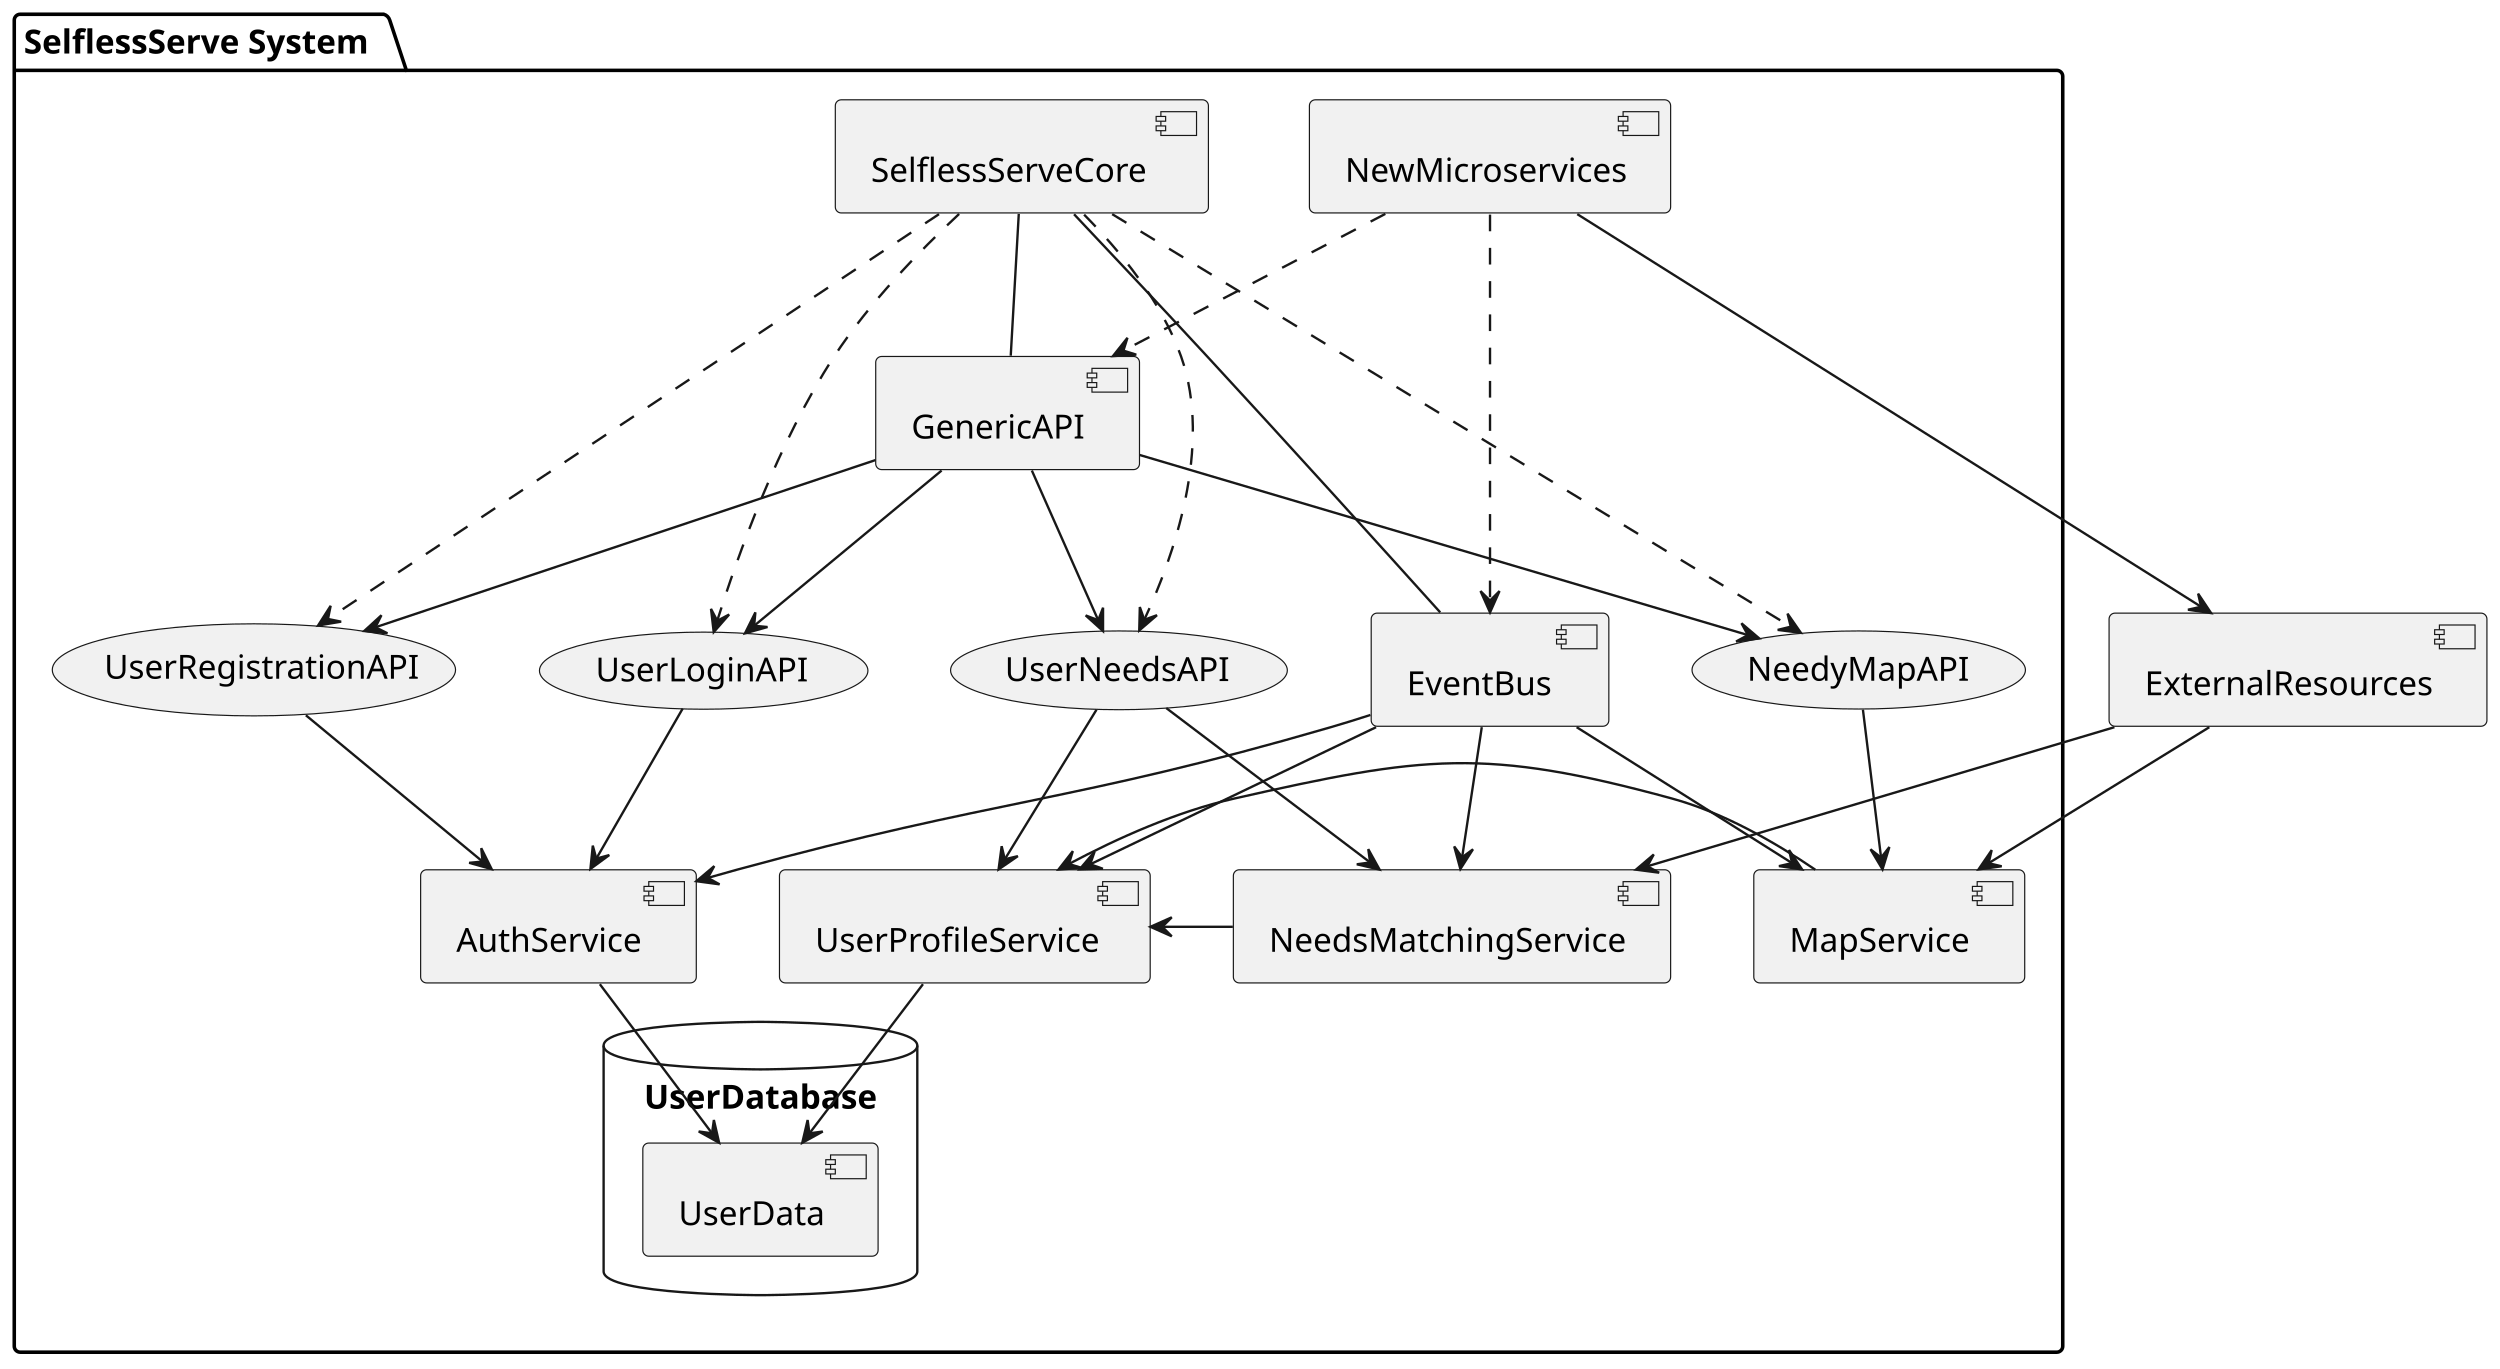
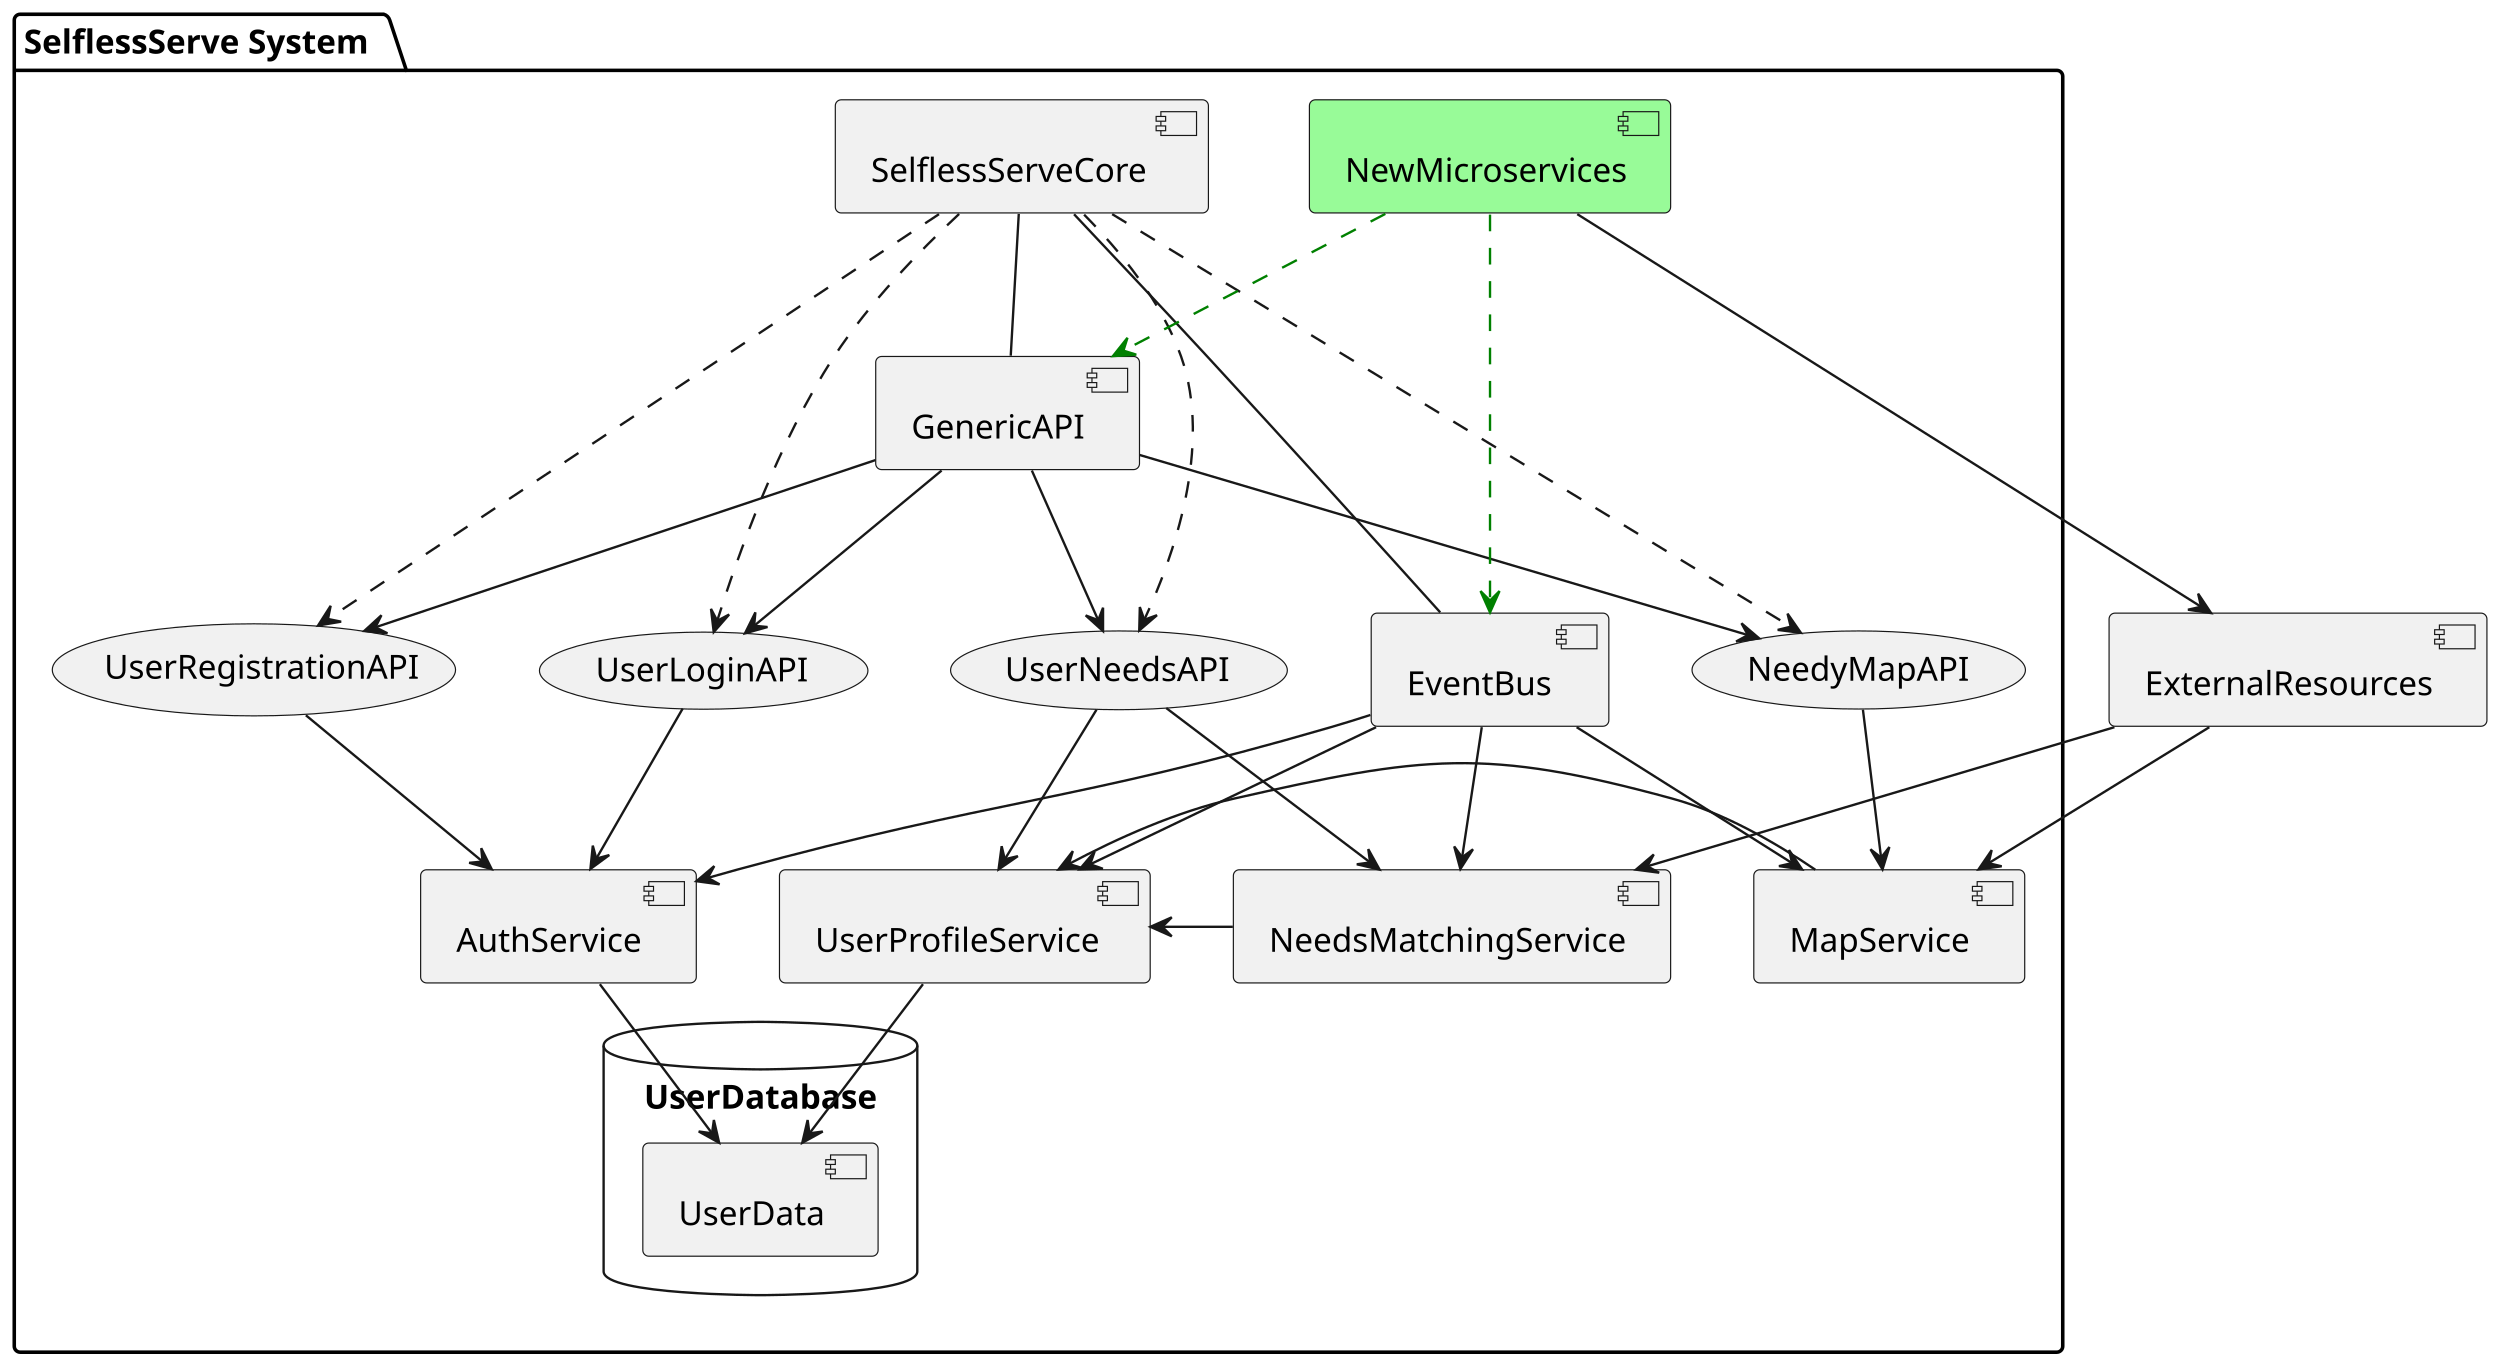
<svg xmlns="http://www.w3.org/2000/svg" contentStyleType="text/css" height="576px" preserveAspectRatio="none" style="width:1052px;height:576px;background:#FFFFFF;" version="1.1" viewBox="0 0 1052 576" width="1052px" zoomAndPan="magnify">
  <defs />
  <g>
    <g id="cluster_SelflessServe System">
      <path d="M8.5,6 L161.5,6 A3.75,3.75 0 0 1 164,8.5 L171,29.609 L865.5,29.609 A2.5,2.5 0 0 1 868,32.109 L868,566.5 A2.5,2.5 0 0 1 865.5,569 L8.5,569 A2.5,2.5 0 0 1 6,566.5 L6,8.5 A2.5,2.5 0 0 1 8.5,6 " fill="none" style="stroke:#000000;stroke-width:1.5;" />
      <line style="stroke:#000000;stroke-width:1.5;" x1="6" x2="171" y1="29.609" y2="29.609" />
      <text fill="#000000" font-family="sans-serif" font-size="14" font-weight="bold" lengthAdjust="spacing" textLength="152" x="10" y="22.533">SelflessServe System</text>
    </g>
    <g id="cluster_UserDatabase">
      <path d="M254,440 C254,430 320,430 320,430 C320,430 386,430 386,440 L386,535 C386,545 320,545 320,545 C320,545 254,545 254,535 L254,440 " fill="none" style="stroke:#181818;stroke-width:1.0;" />
      <path d="M254,440 C254,450 320,450 320,450 C320,450 386,450 386,440 " fill="none" style="stroke:#181818;stroke-width:1.0;" />
      <text fill="#000000" font-family="sans-serif" font-size="14" font-weight="bold" lengthAdjust="spacing" textLength="98" x="271" y="466.533">UserDatabase</text>
    </g>
    <g id="elem_SelflessServeCore">
      <rect fill="#F1F1F1" height="47.609" rx="2.5" ry="2.5" style="stroke:#181818;stroke-width:0.5;" width="157" x="351.5" y="42" />
      <rect fill="#F1F1F1" height="10" style="stroke:#181818;stroke-width:0.5;" width="15" x="488.5" y="47" />
      <rect fill="#F1F1F1" height="2" style="stroke:#181818;stroke-width:0.5;" width="4" x="486.5" y="49" />
      <rect fill="#F1F1F1" height="2" style="stroke:#181818;stroke-width:0.5;" width="4" x="486.5" y="53" />
      <text fill="#000000" font-family="sans-serif" font-size="14" lengthAdjust="spacing" textLength="117" x="366.5" y="76.533">SelflessServeCore</text>
    </g>
    <g id="elem_UserRegistrationAPI">
      <ellipse cx="106.848" cy="281.87" fill="#F1F1F1" rx="84.848" ry="19.37" style="stroke:#181818;stroke-width:0.5;" />
      <text fill="#000000" font-family="sans-serif" font-size="14" lengthAdjust="spacing" textLength="126" x="43.848" y="285.598">UserRegistrationAPI</text>
    </g>
    <g id="elem_UserLoginAPI">
      <ellipse cx="296.112" cy="282.222" fill="#F1F1F1" rx="69.112" ry="16.222" style="stroke:#181818;stroke-width:0.5;" />
      <text fill="#000000" font-family="sans-serif" font-size="14" lengthAdjust="spacing" textLength="85" x="250.612" y="286.739">UserLoginAPI</text>
    </g>
    <g id="elem_UserNeedsAPI">
      <ellipse cx="470.857" cy="282.071" fill="#F1F1F1" rx="70.857" ry="16.571" style="stroke:#181818;stroke-width:0.5;" />
      <text fill="#000000" font-family="sans-serif" font-size="14" lengthAdjust="spacing" textLength="90" x="422.857" y="286.588">UserNeedsAPI</text>
    </g>
    <g id="elem_NeedyMapAPI">
      <ellipse cx="782.153" cy="281.931" fill="#F1F1F1" rx="70.153" ry="16.431" style="stroke:#181818;stroke-width:0.5;" />
      <text fill="#000000" font-family="sans-serif" font-size="14" lengthAdjust="spacing" textLength="88" x="735.153" y="286.447">NeedyMapAPI</text>
    </g>
    <g id="elem_GenericAPI">
      <rect fill="#F1F1F1" height="47.609" rx="2.5" ry="2.5" style="stroke:#181818;stroke-width:0.5;" width="111" x="368.5" y="150" />
      <rect fill="#F1F1F1" height="10" style="stroke:#181818;stroke-width:0.5;" width="15" x="459.5" y="155" />
      <rect fill="#F1F1F1" height="2" style="stroke:#181818;stroke-width:0.5;" width="4" x="457.5" y="157" />
      <rect fill="#F1F1F1" height="2" style="stroke:#181818;stroke-width:0.5;" width="4" x="457.5" y="161" />
      <text fill="#000000" font-family="sans-serif" font-size="14" lengthAdjust="spacing" textLength="71" x="383.5" y="184.533">GenericAPI</text>
    </g>
    <g id="elem_EventBus">
      <rect fill="#F1F1F1" height="47.609" rx="2.5" ry="2.5" style="stroke:#181818;stroke-width:0.5;" width="100" x="577" y="258" />
      <rect fill="#F1F1F1" height="10" style="stroke:#181818;stroke-width:0.5;" width="15" x="657" y="263" />
      <rect fill="#F1F1F1" height="2" style="stroke:#181818;stroke-width:0.5;" width="4" x="655" y="265" />
      <rect fill="#F1F1F1" height="2" style="stroke:#181818;stroke-width:0.5;" width="4" x="655" y="269" />
      <text fill="#000000" font-family="sans-serif" font-size="14" lengthAdjust="spacing" textLength="60" x="592" y="292.533">EventBus</text>
    </g>
    <g id="elem_AuthService">
      <rect fill="#F1F1F1" height="47.609" rx="2.5" ry="2.5" style="stroke:#181818;stroke-width:0.5;" width="116" x="177" y="366" />
      <rect fill="#F1F1F1" height="10" style="stroke:#181818;stroke-width:0.5;" width="15" x="273" y="371" />
      <rect fill="#F1F1F1" height="2" style="stroke:#181818;stroke-width:0.5;" width="4" x="271" y="373" />
      <rect fill="#F1F1F1" height="2" style="stroke:#181818;stroke-width:0.5;" width="4" x="271" y="377" />
      <text fill="#000000" font-family="sans-serif" font-size="14" lengthAdjust="spacing" textLength="76" x="192" y="400.533">AuthService</text>
    </g>
    <g id="elem_UserProfileService">
      <rect fill="#F1F1F1" height="47.609" rx="2.5" ry="2.5" style="stroke:#181818;stroke-width:0.5;" width="156" x="328" y="366" />
      <rect fill="#F1F1F1" height="10" style="stroke:#181818;stroke-width:0.5;" width="15" x="464" y="371" />
      <rect fill="#F1F1F1" height="2" style="stroke:#181818;stroke-width:0.5;" width="4" x="462" y="373" />
      <rect fill="#F1F1F1" height="2" style="stroke:#181818;stroke-width:0.5;" width="4" x="462" y="377" />
      <text fill="#000000" font-family="sans-serif" font-size="14" lengthAdjust="spacing" textLength="116" x="343" y="400.533">UserProfileService</text>
    </g>
    <g id="elem_NeedsMatchingService">
      <rect fill="#F1F1F1" height="47.609" rx="2.5" ry="2.5" style="stroke:#181818;stroke-width:0.5;" width="184" x="519" y="366" />
      <rect fill="#F1F1F1" height="10" style="stroke:#181818;stroke-width:0.5;" width="15" x="683" y="371" />
      <rect fill="#F1F1F1" height="2" style="stroke:#181818;stroke-width:0.5;" width="4" x="681" y="373" />
      <rect fill="#F1F1F1" height="2" style="stroke:#181818;stroke-width:0.5;" width="4" x="681" y="377" />
      <text fill="#000000" font-family="sans-serif" font-size="14" lengthAdjust="spacing" textLength="144" x="534" y="400.533">NeedsMatchingService</text>
    </g>
    <g id="elem_MapService">
      <rect fill="#F1F1F1" height="47.609" rx="2.5" ry="2.5" style="stroke:#181818;stroke-width:0.5;" width="114" x="738" y="366" />
      <rect fill="#F1F1F1" height="10" style="stroke:#181818;stroke-width:0.5;" width="15" x="832" y="371" />
      <rect fill="#F1F1F1" height="2" style="stroke:#181818;stroke-width:0.5;" width="4" x="830" y="373" />
      <rect fill="#F1F1F1" height="2" style="stroke:#181818;stroke-width:0.5;" width="4" x="830" y="377" />
      <text fill="#000000" font-family="sans-serif" font-size="14" lengthAdjust="spacing" textLength="74" x="753" y="400.533">MapService</text>
    </g>
    <g id="elem_NewMicroservices">
-       <rect fill="#F1F1F1" height="47.609" rx="2.5" ry="2.5" style="stroke:#181818;stroke-width:0.5;" width="152" x="551" y="42" />
-       <rect fill="#F1F1F1" height="10" style="stroke:#181818;stroke-width:0.5;" width="15" x="683" y="47" />
-       <rect fill="#F1F1F1" height="2" style="stroke:#181818;stroke-width:0.5;" width="4" x="681" y="49" />
-       <rect fill="#F1F1F1" height="2" style="stroke:#181818;stroke-width:0.5;" width="4" x="681" y="53" />
+       <rect fill="#98FB98" height="47.609" rx="2.5" ry="2.5" style="stroke:#181818;stroke-width:0.5;" width="152" x="551" y="42" />
+       <rect fill="#98FB98" height="10" style="stroke:#181818;stroke-width:0.5;" width="15" x="683" y="47" />
+       <rect fill="#98FB98" height="2" style="stroke:#181818;stroke-width:0.5;" width="4" x="681" y="49" />
+       <rect fill="#98FB98" height="2" style="stroke:#181818;stroke-width:0.5;" width="4" x="681" y="53" />
      <text fill="#000000" font-family="sans-serif" font-size="14" lengthAdjust="spacing" textLength="112" x="566" y="76.533">NewMicroservices</text>
    </g>
    <g id="elem_UserData">
      <rect fill="#F1F1F1" height="47.609" rx="2.5" ry="2.5" style="stroke:#181818;stroke-width:0.5;" width="99" x="270.5" y="481" />
      <rect fill="#F1F1F1" height="10" style="stroke:#181818;stroke-width:0.5;" width="15" x="349.5" y="486" />
      <rect fill="#F1F1F1" height="2" style="stroke:#181818;stroke-width:0.5;" width="4" x="347.5" y="488" />
      <rect fill="#F1F1F1" height="2" style="stroke:#181818;stroke-width:0.5;" width="4" x="347.5" y="492" />
      <text fill="#000000" font-family="sans-serif" font-size="14" lengthAdjust="spacing" textLength="59" x="285.5" y="515.533">UserData</text>
    </g>
    <g id="elem_ExternalResources">
      <rect fill="#F1F1F1" height="47.609" rx="2.5" ry="2.5" style="stroke:#181818;stroke-width:0.5;" width="159" x="887.5" y="258" />
      <rect fill="#F1F1F1" height="10" style="stroke:#181818;stroke-width:0.5;" width="15" x="1026.5" y="263" />
      <rect fill="#F1F1F1" height="2" style="stroke:#181818;stroke-width:0.5;" width="4" x="1024.5" y="265" />
      <rect fill="#F1F1F1" height="2" style="stroke:#181818;stroke-width:0.5;" width="4" x="1024.5" y="269" />
      <text fill="#000000" font-family="sans-serif" font-size="14" lengthAdjust="spacing" textLength="119" x="902.5" y="292.533">ExternalResources</text>
    </g>
    <g id="link_SelflessServeCore_UserRegistrationAPI">
      <path d="M395.13,90.11 C331.72,132.11 198.54,220.35 138.06,260.42 " fill="none" id="SelflessServeCore-to-UserRegistrationAPI" style="stroke:#181818;stroke-width:1.0;stroke-dasharray:7.0,7.0;" />
      <polygon fill="#181818" points="133.84,263.22,143.554,261.594,138.011,260.463,139.143,254.92,133.84,263.22" style="stroke:#181818;stroke-width:1.0;" />
    </g>
    <g id="link_SelflessServeCore_UserLoginAPI">
      <path d="M403.59,90.03 C386.86,105.67 365.7,127.52 351,150 C327.33,186.19 310.29,234.25 301.89,260.95 " fill="none" id="SelflessServeCore-to-UserLoginAPI" style="stroke:#181818;stroke-width:1.0;stroke-dasharray:7.0,7.0;" />
      <polygon fill="#181818" points="300.33,265.99,306.825,258.586,301.817,261.216,299.187,256.208,300.33,265.99" style="stroke:#181818;stroke-width:1.0;" />
    </g>
    <g id="link_SelflessServeCore_UserNeedsAPI">
      <path d="M456.2,90.33 C471.3,105.6 488.86,126.95 497,150 C510.38,187.87 493.75,234.47 481.59,260.64 " fill="none" id="SelflessServeCore-to-UserNeedsAPI" style="stroke:#181818;stroke-width:1.0;stroke-dasharray:7.0,7.0;" />
      <polygon fill="#181818" points="479.39,265.29,486.863,258.875,481.534,260.773,479.636,255.444,479.39,265.29" style="stroke:#181818;stroke-width:1.0;" />
    </g>
    <g id="link_SelflessServeCore_NeedyMapAPI">
      <path d="M468,90.11 C539.01,133.27 690.32,225.26 753.43,263.63 " fill="none" id="SelflessServeCore-to-NeedyMapAPI" style="stroke:#181818;stroke-width:1.0;stroke-dasharray:7.0,7.0;" />
      <polygon fill="#181818" points="757.82,266.3,752.192,258.217,753.543,263.711,748.049,265.061,757.82,266.3" style="stroke:#181818;stroke-width:1.0;" />
    </g>
    <g id="link_SelflessServeCore_GenericAPI">
      <path d="M428.7,90 C427.7,107.66 426.32,131.94 425.32,149.68 " fill="none" id="SelflessServeCore-GenericAPI" style="stroke:#181818;stroke-width:1.0;" />
    </g>
    <g id="link_SelflessServeCore_EventBus">
      <path d="M451.96,90.16 C467.65,106.75 489.21,129.67 508,150 C542.61,187.46 582.37,231.42 606.05,257.7 " fill="none" id="SelflessServeCore-EventBus" style="stroke:#181818;stroke-width:1.0;" />
    </g>
    <g id="link_GenericAPI_UserRegistrationAPI">
      <path d="M368.42,193.59 C309.01,213.45 215.6,244.68 158.01,263.94 " fill="none" id="GenericAPI-to-UserRegistrationAPI" style="stroke:#181818;stroke-width:1.0;" />
      <polygon fill="#181818" points="153.24,265.54,163.044,266.48,157.982,263.955,160.507,258.893,153.24,265.54" style="stroke:#181818;stroke-width:1.0;" />
    </g>
    <g id="link_GenericAPI_UserLoginAPI">
      <path d="M396.23,198 C372.55,217.6 339.02,245.37 317.39,263.29 " fill="none" id="GenericAPI-to-UserLoginAPI" style="stroke:#181818;stroke-width:1.0;" />
      <polygon fill="#181818" points="313.49,266.51,322.972,263.846,317.339,263.319,317.866,257.687,313.49,266.51" style="stroke:#181818;stroke-width:1.0;" />
    </g>
    <g id="link_GenericAPI_UserNeedsAPI">
      <path d="M434.2,198 C442.49,216.7 454.08,242.83 462.02,260.75 " fill="none" id="GenericAPI-to-UserNeedsAPI" style="stroke:#181818;stroke-width:1.0;" />
      <polygon fill="#181818" points="464.16,265.57,464.166,255.721,462.132,261,456.853,258.966,464.16,265.57" style="stroke:#181818;stroke-width:1.0;" />
    </g>
    <g id="link_GenericAPI_NeedyMapAPI">
      <path d="M479.54,191.45 C549.79,212.25 669.5,247.69 735.28,267.17 " fill="none" id="GenericAPI-to-NeedyMapAPI" style="stroke:#181818;stroke-width:1.0;" />
      <polygon fill="#181818" points="740.31,268.66,732.813,262.273,735.515,267.243,730.545,269.945,740.31,268.66" style="stroke:#181818;stroke-width:1.0;" />
    </g>
    <g id="link_EventBus_AuthService">
      <path d="M576.68,300.85 C571.08,302.66 565.43,304.42 560,306 C450.28,337.92 420.23,335.9 310,366 C306.03,367.08 301.96,368.23 297.86,369.41 " fill="none" id="EventBus-to-AuthService" style="stroke:#181818;stroke-width:1.0;" />
      <polygon fill="#181818" points="293.04,370.81,302.8,372.13,297.84,369.41,300.56,364.45,293.04,370.81" style="stroke:#181818;stroke-width:1.0;" />
    </g>
    <g id="link_EventBus_UserProfileService">
      <path d="M579.05,306 C543.69,322.96 495.6,346.02 459.09,363.54 " fill="none" id="EventBus-to-UserProfileService" style="stroke:#181818;stroke-width:1.0;" />
      <polygon fill="#181818" points="454.24,365.86,464.084,365.563,458.746,363.693,460.617,358.354,454.24,365.86" style="stroke:#181818;stroke-width:1.0;" />
    </g>
    <g id="link_EventBus_NeedsMatchingService">
      <path d="M623.53,306 C621.11,322 617.88,343.45 615.3,360.53 " fill="none" id="EventBus-to-NeedsMatchingService" style="stroke:#181818;stroke-width:1.0;" />
      <polygon fill="#181818" points="614.52,365.68,619.837,357.389,615.277,360.738,611.929,356.178,614.52,365.68" style="stroke:#181818;stroke-width:1.0;" />
    </g>
    <g id="link_EventBus_MapService">
      <path d="M663.45,306 C690.11,322.82 726.29,345.65 753.96,363.11 " fill="none" id="EventBus-to-MapService" style="stroke:#181818;stroke-width:1.0;" />
      <polygon fill="#181818" points="758.33,365.86,752.838,357.685,754.096,363.2,748.581,364.458,758.33,365.86" style="stroke:#181818;stroke-width:1.0;" />
    </g>
    <g id="link_UserRegistrationAPI_AuthService">
      <path d="M128.71,300.98 C149.08,317.84 179.78,343.27 202.95,362.46 " fill="none" id="UserRegistrationAPI-to-AuthService" style="stroke:#181818;stroke-width:1.0;" />
      <polygon fill="#181818" points="206.9,365.73,202.508,356.915,203.045,362.546,197.414,363.083,206.9,365.73" style="stroke:#181818;stroke-width:1.0;" />
    </g>
    <g id="link_UserLoginAPI_AuthService">
      <path d="M287.26,298.19 C277.83,314.58 262.6,341.04 251.01,361.18 " fill="none" id="UserLoginAPI-to-AuthService" style="stroke:#181818;stroke-width:1.0;" />
      <polygon fill="#181818" points="248.45,365.64,256.392,359.816,250.934,361.3,249.449,355.842,248.45,365.64" style="stroke:#181818;stroke-width:1.0;" />
    </g>
    <g id="link_UserNeedsAPI_UserProfileService">
      <path d="M461.41,298.64 C451.3,315.13 435.16,341.44 422.91,361.43 " fill="none" id="UserNeedsAPI-to-UserProfileService" style="stroke:#181818;stroke-width:1.0;" />
      <polygon fill="#181818" points="420.2,365.84,428.318,360.264,422.817,361.579,421.501,356.077,420.2,365.84" style="stroke:#181818;stroke-width:1.0;" />
    </g>
    <g id="link_UserNeedsAPI_NeedsMatchingService">
      <path d="M490.76,297.96 C512.94,314.76 549.34,342.32 576.29,362.72 " fill="none" id="UserNeedsAPI-to-NeedsMatchingService" style="stroke:#181818;stroke-width:1.0;" />
      <polygon fill="#181818" points="580.53,365.93,575.764,357.311,576.542,362.914,570.939,363.692,580.53,365.93" style="stroke:#181818;stroke-width:1.0;" />
    </g>
    <g id="link_NeedyMapAPI_MapService">
      <path d="M783.92,298.64 C785.92,314.92 789.09,340.78 791.53,360.67 " fill="none" id="NeedyMapAPI-to-MapService" style="stroke:#181818;stroke-width:1.0;" />
      <polygon fill="#181818" points="792.16,365.84,795.053,356.426,791.561,360.876,787.11,357.384,792.16,365.84" style="stroke:#181818;stroke-width:1.0;" />
    </g>
    <g id="link_NewMicroservices_GenericAPI">
-       <path d="M582.95,90 C550.48,106.96 506.3,130.02 472.76,147.54 " fill="none" id="NewMicroservices-to-GenericAPI" style="stroke:#181818;stroke-width:1.0;stroke-dasharray:7.0,7.0;" />
-       <polygon fill="#181818" points="468.31,149.86,478.139,149.237,472.741,147.544,474.434,142.147,468.31,149.86" style="stroke:#181818;stroke-width:1.0;" />
+       <path d="M582.95,90 C550.48,106.96 506.3,130.02 472.76,147.54 " fill="none" id="NewMicroservices-to-GenericAPI" style="stroke:#008000;stroke-width:1.0;stroke-dasharray:7.0,7.0;" />
+       <polygon fill="#008000" points="468.31,149.86,478.139,149.237,472.741,147.544,474.434,142.147,468.31,149.86" style="stroke:#008000;stroke-width:1.0;" />
    </g>
    <g id="link_NewMicroservices_EventBus">
-       <path d="M627,90.31 C627,129.87 627,209.99 627,252.7 " fill="none" id="NewMicroservices-to-EventBus" style="stroke:#181818;stroke-width:1.0;stroke-dasharray:7.0,7.0;" />
-       <polygon fill="#181818" points="627,257.72,631,248.72,627,252.72,623,248.72,627,257.72" style="stroke:#181818;stroke-width:1.0;" />
+       <path d="M627,90.31 C627,129.87 627,209.99 627,252.7 " fill="none" id="NewMicroservices-to-EventBus" style="stroke:#008000;stroke-width:1.0;stroke-dasharray:7.0,7.0;" />
+       <polygon fill="#008000" points="627,257.72,631,248.72,627,252.72,623,248.72,627,257.72" style="stroke:#008000;stroke-width:1.0;" />
    </g>
    <g id="link_AuthService_UserData">
      <path d="M252.41,414.14 C266.04,432.27 285.05,457.54 299.44,476.66 " fill="none" id="AuthService-to-UserData" style="stroke:#181818;stroke-width:1.0;" />
      <polygon fill="#181818" points="302.62,480.89,300.398,471.295,299.611,476.897,294.009,476.11,302.62,480.89" style="stroke:#181818;stroke-width:1.0;" />
    </g>
    <g id="link_UserProfileService_UserData">
      <path d="M388.39,414.14 C374.59,432.27 355.36,457.54 340.81,476.66 " fill="none" id="UserProfileService-to-UserData" style="stroke:#181818;stroke-width:1.0;" />
      <polygon fill="#181818" points="337.59,480.89,346.22,476.144,340.615,476.909,339.85,471.304,337.59,480.89" style="stroke:#181818;stroke-width:1.0;" />
    </g>
    <g id="link_NeedsMatchingService_UserProfileService">
      <path d="M518.78,390 C508.93,390 499.08,390 489.23,390 " fill="none" id="NeedsMatchingService-to-UserProfileService" style="stroke:#181818;stroke-width:1.0;" />
      <polygon fill="#181818" points="484.08,390,493.08,394,489.08,390,493.08,386,484.08,390" style="stroke:#181818;stroke-width:1.0;" />
    </g>
    <g id="link_UserProfileService_MapService">
      <path d="M449.94,363.48 C470.33,352.67 495.36,341.45 519.5,336 C599.27,317.99 624.61,314.46 703.5,336 C725.21,341.93 747.01,354.47 763.88,365.98 " fill="none" id="UserProfileService-backto-MapService" style="stroke:#181818;stroke-width:1.0;" />
      <polygon fill="#181818" points="445.39,365.92,455.213,365.209,449.801,363.565,451.445,358.152,445.39,365.92" style="stroke:#181818;stroke-width:1.0;" />
    </g>
    <g id="link_ExternalResources_MapService">
      <path d="M929.68,306 C902.39,322.82 865.34,345.65 837.01,363.11 " fill="none" id="ExternalResources-to-MapService" style="stroke:#181818;stroke-width:1.0;" />
      <polygon fill="#181818" points="832.55,365.86,842.309,364.535,836.804,363.233,838.106,357.728,832.55,365.86" style="stroke:#181818;stroke-width:1.0;" />
    </g>
    <g id="link_ExternalResources_NeedsMatchingService">
      <path d="M889.75,306 C831.77,323.26 752.53,346.86 693.35,364.48 " fill="none" id="ExternalResources-to-NeedsMatchingService" style="stroke:#181818;stroke-width:1.0;" />
      <polygon fill="#181818" points="688.4,365.95,698.165,367.235,693.195,364.533,695.897,359.563,688.4,365.95" style="stroke:#181818;stroke-width:1.0;" />
    </g>
    <g id="link_NewMicroservices_ExternalResources">
      <path d="M663.71,90.11 C727.73,130.4 859.32,213.23 926.14,255.28 " fill="none" id="NewMicroservices-to-ExternalResources" style="stroke:#181818;stroke-width:1.0;" />
      <polygon fill="#181818" points="930.44,257.99,924.968,249.801,926.213,255.32,920.695,256.565,930.44,257.99" style="stroke:#181818;stroke-width:1.0;" />
    </g>
  </g>
</svg>
